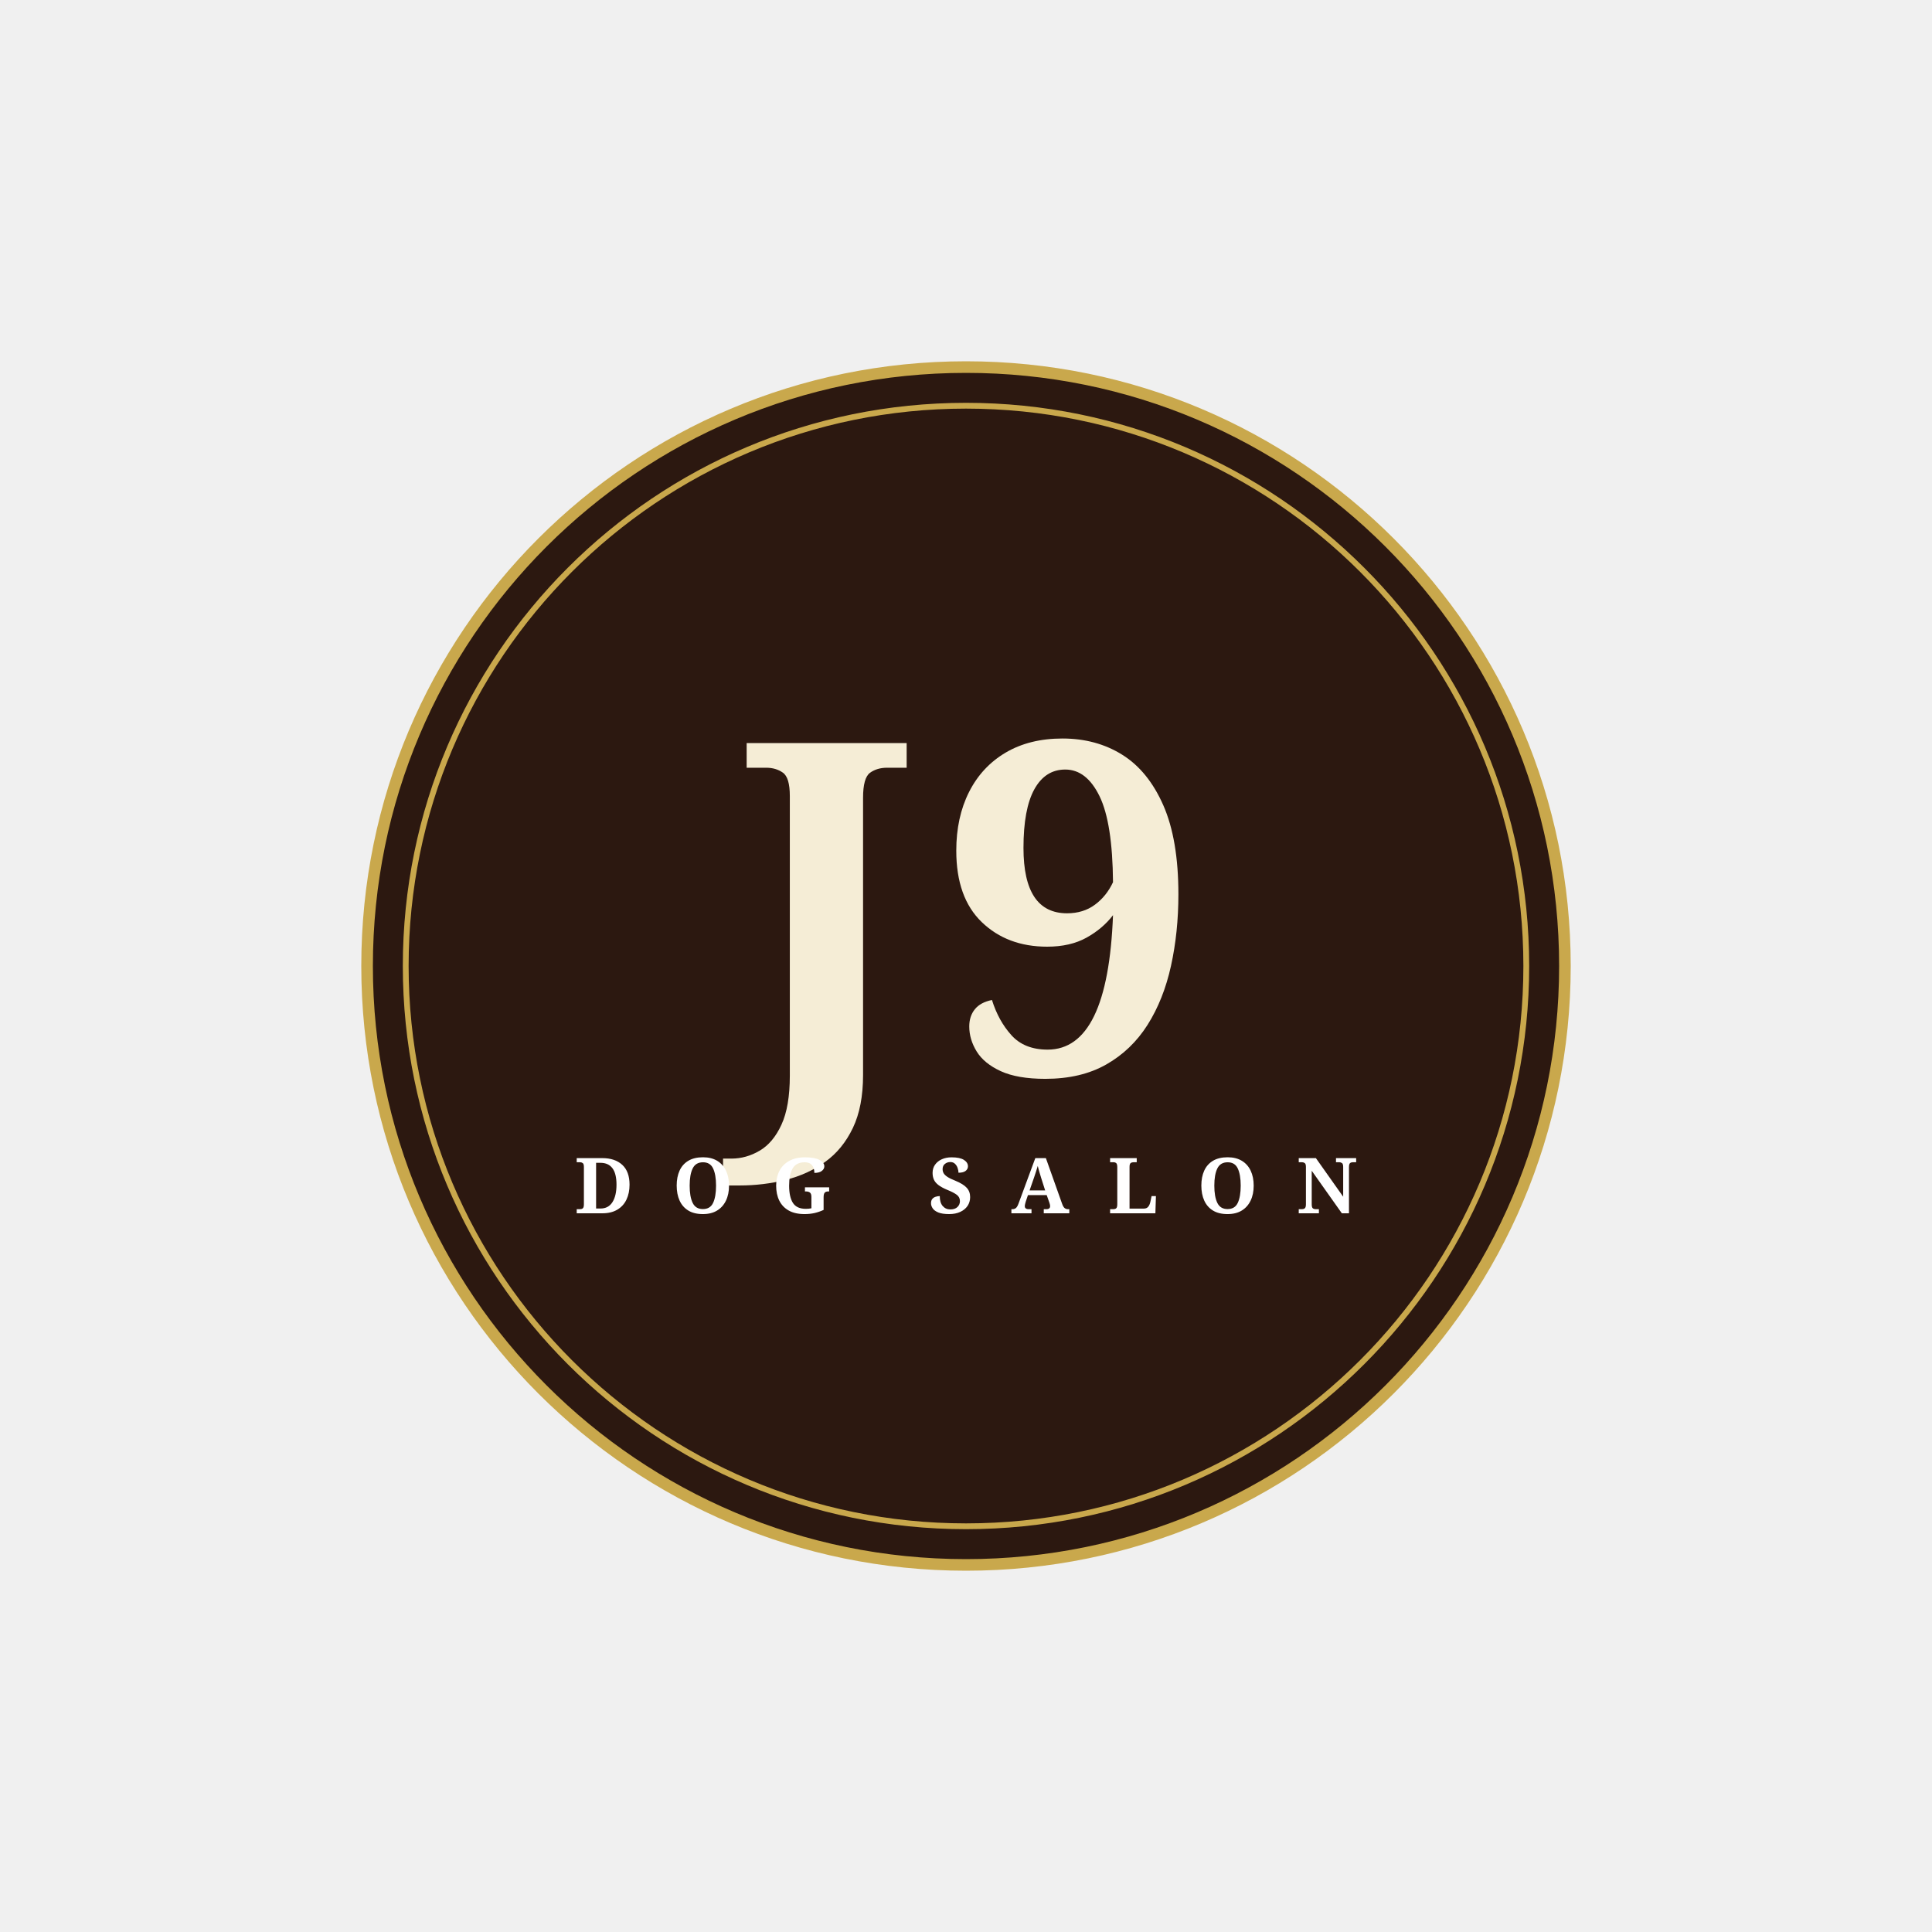
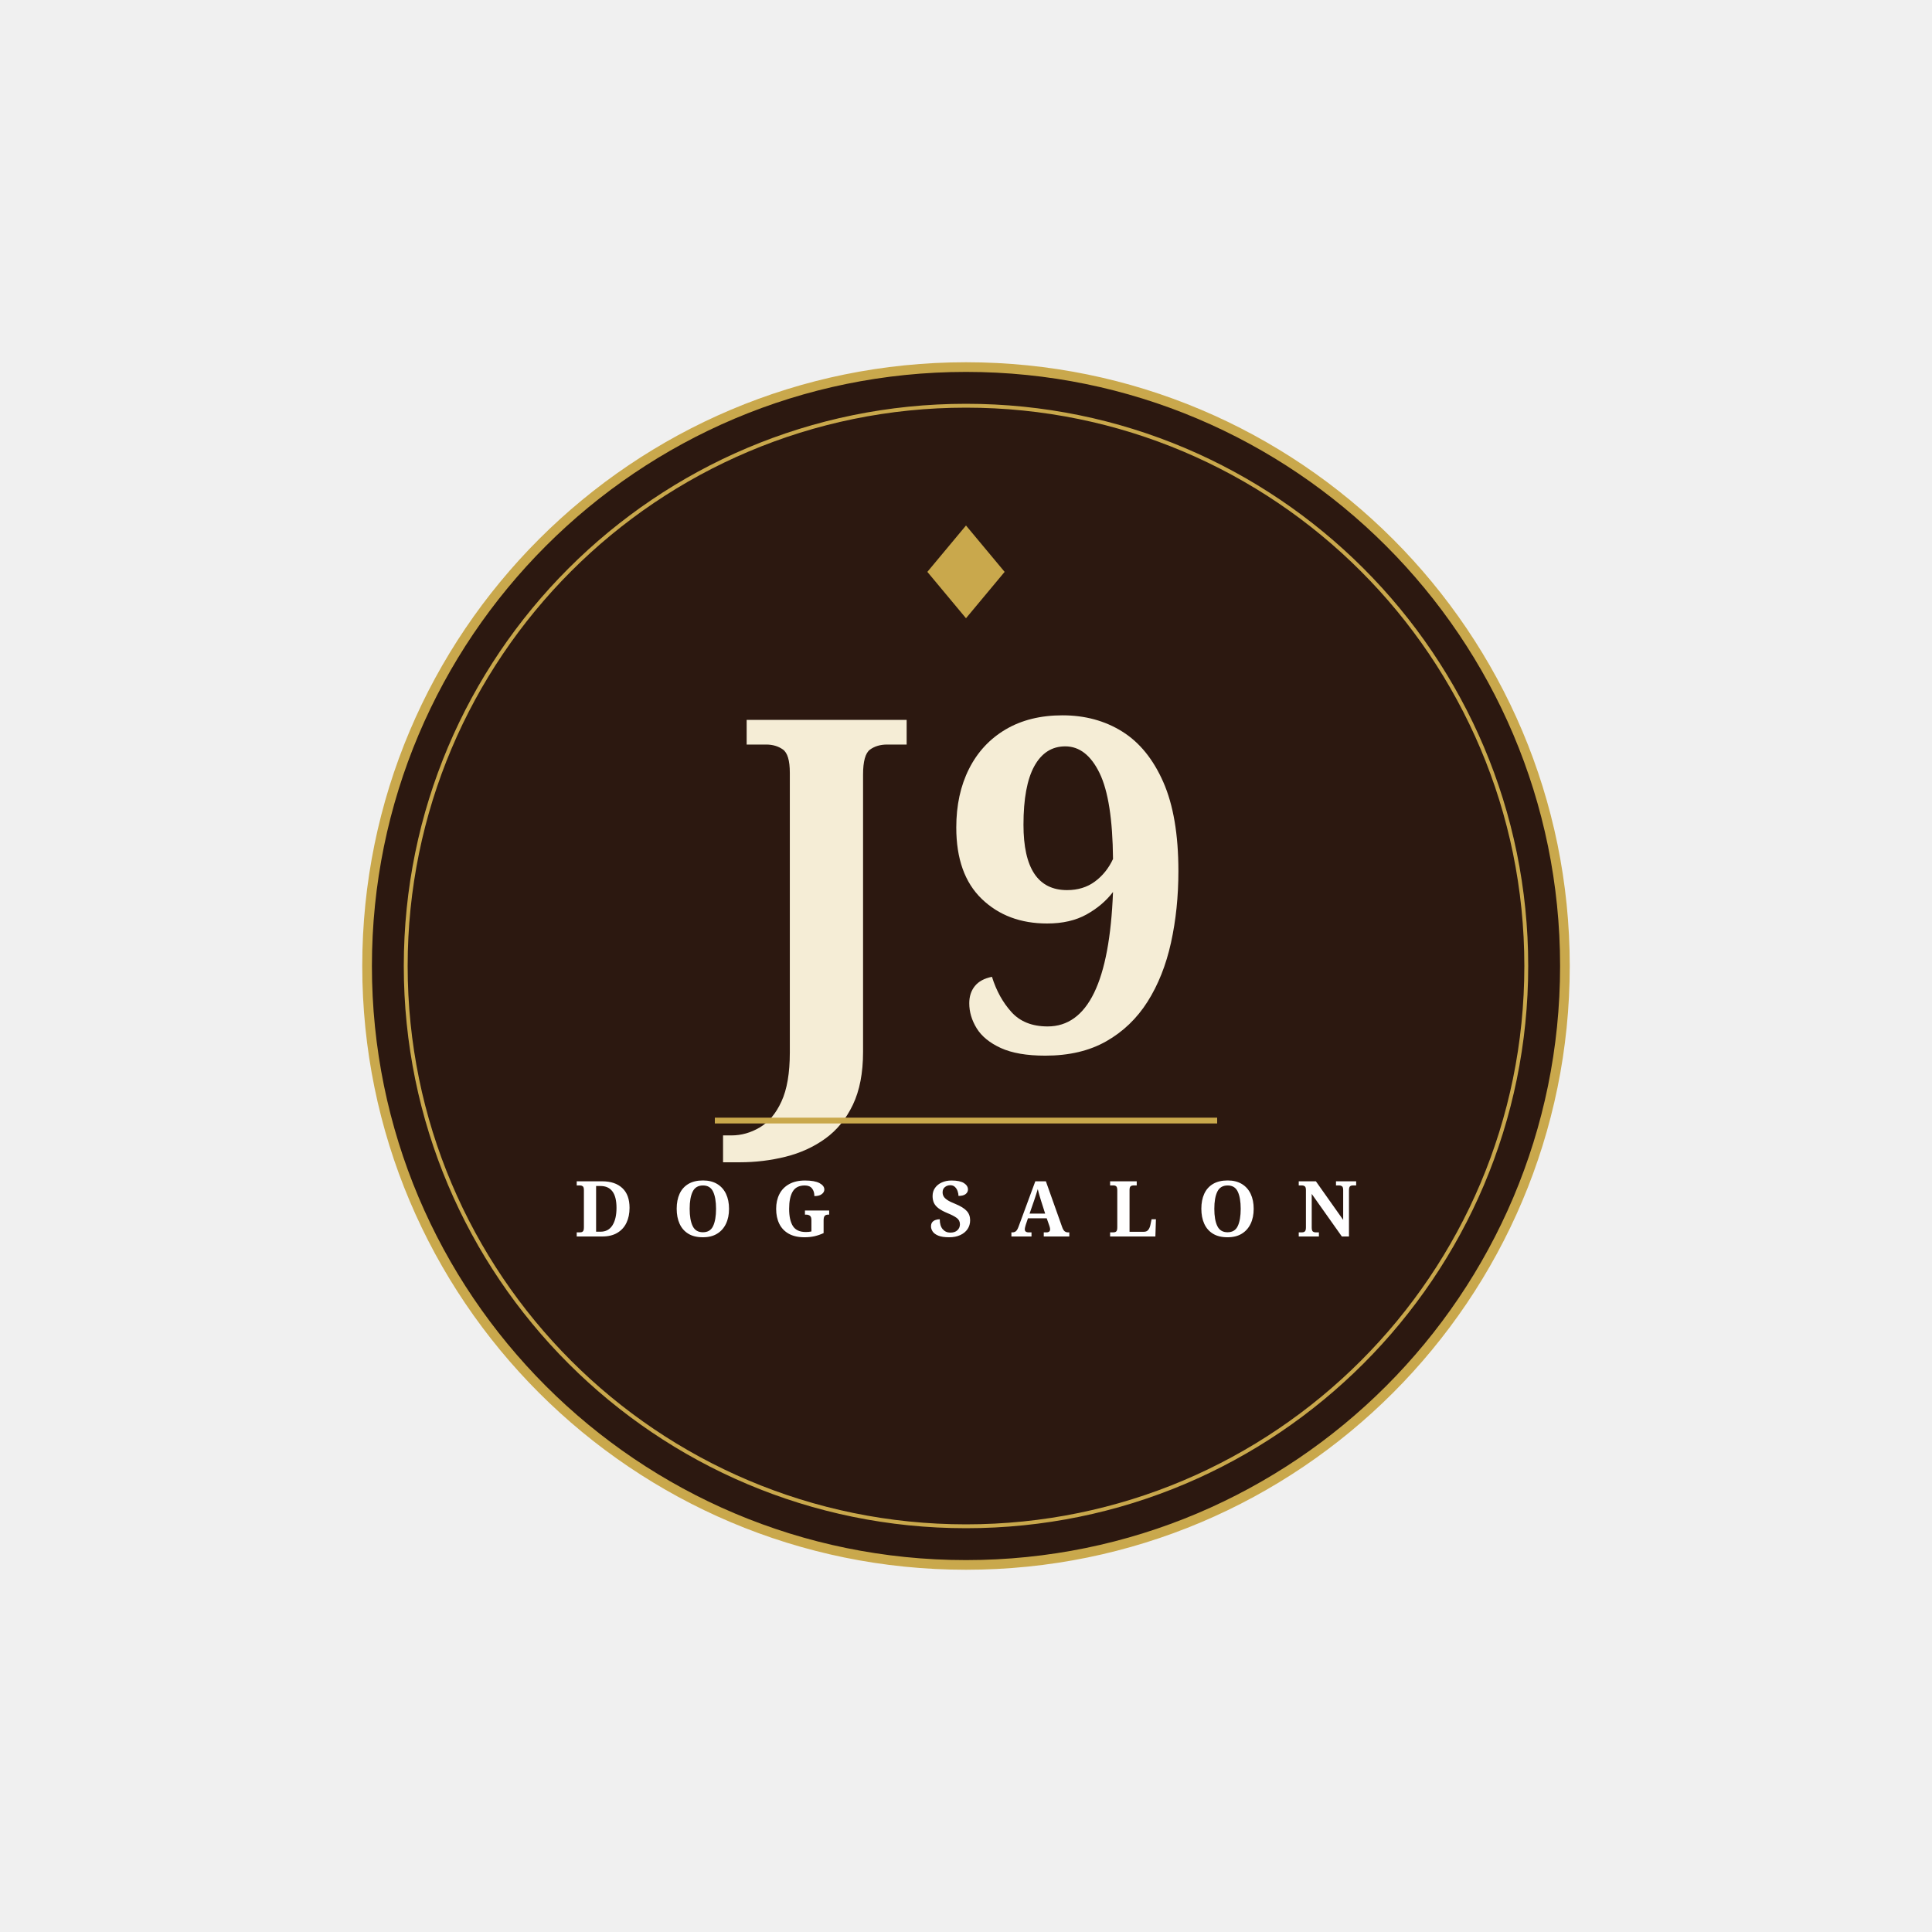
<svg xmlns="http://www.w3.org/2000/svg" width="500" height="500" viewBox="0 0 500 500">
  <circle cx="250" cy="250" r="155" fill="#2C1810" />
-   <circle cx="250" cy="250" r="155" fill="none" stroke="#C9A84C" stroke-width="3" />
-   <circle cx="250" cy="250" r="145" fill="none" stroke="#C9A84C" stroke-width="1.5" />
-   <text x="250" y="278" text-anchor="middle" font-family="Georgia, serif" font-size="120" font-weight="700" letter-spacing="6" fill="#F5EDD6">J9</text>
-   <text x="250" y="314" text-anchor="middle" font-family="Georgia, serif" font-size="20" font-weight="600" letter-spacing="10" fill="#FFFFFF">DOG SALON</text>
+   <circle cx="250" cy="250" r="155" fill="none" stroke="#C9A84C" stroke-width="2.5" />
+   <circle cx="250" cy="250" r="145" fill="none" stroke="#C9A84C" stroke-width="1" />
+   <polygon points="250,136 260,148 250,160 240,148" fill="#C9A84C" />
+   <text x="250" y="272" text-anchor="middle" font-family="Georgia, serif" font-size="120" font-weight="700" letter-spacing="6" fill="#F5EDD6">J9</text>
+   <line x1="185" y1="290" x2="315" y2="290" stroke="#C9A84C" stroke-width="1.5" />
+   <text x="250" y="320" text-anchor="middle" font-family="Georgia, serif" font-size="20" font-weight="600" letter-spacing="10" fill="#FFFFFF">DOG SALON</text>
</svg>
